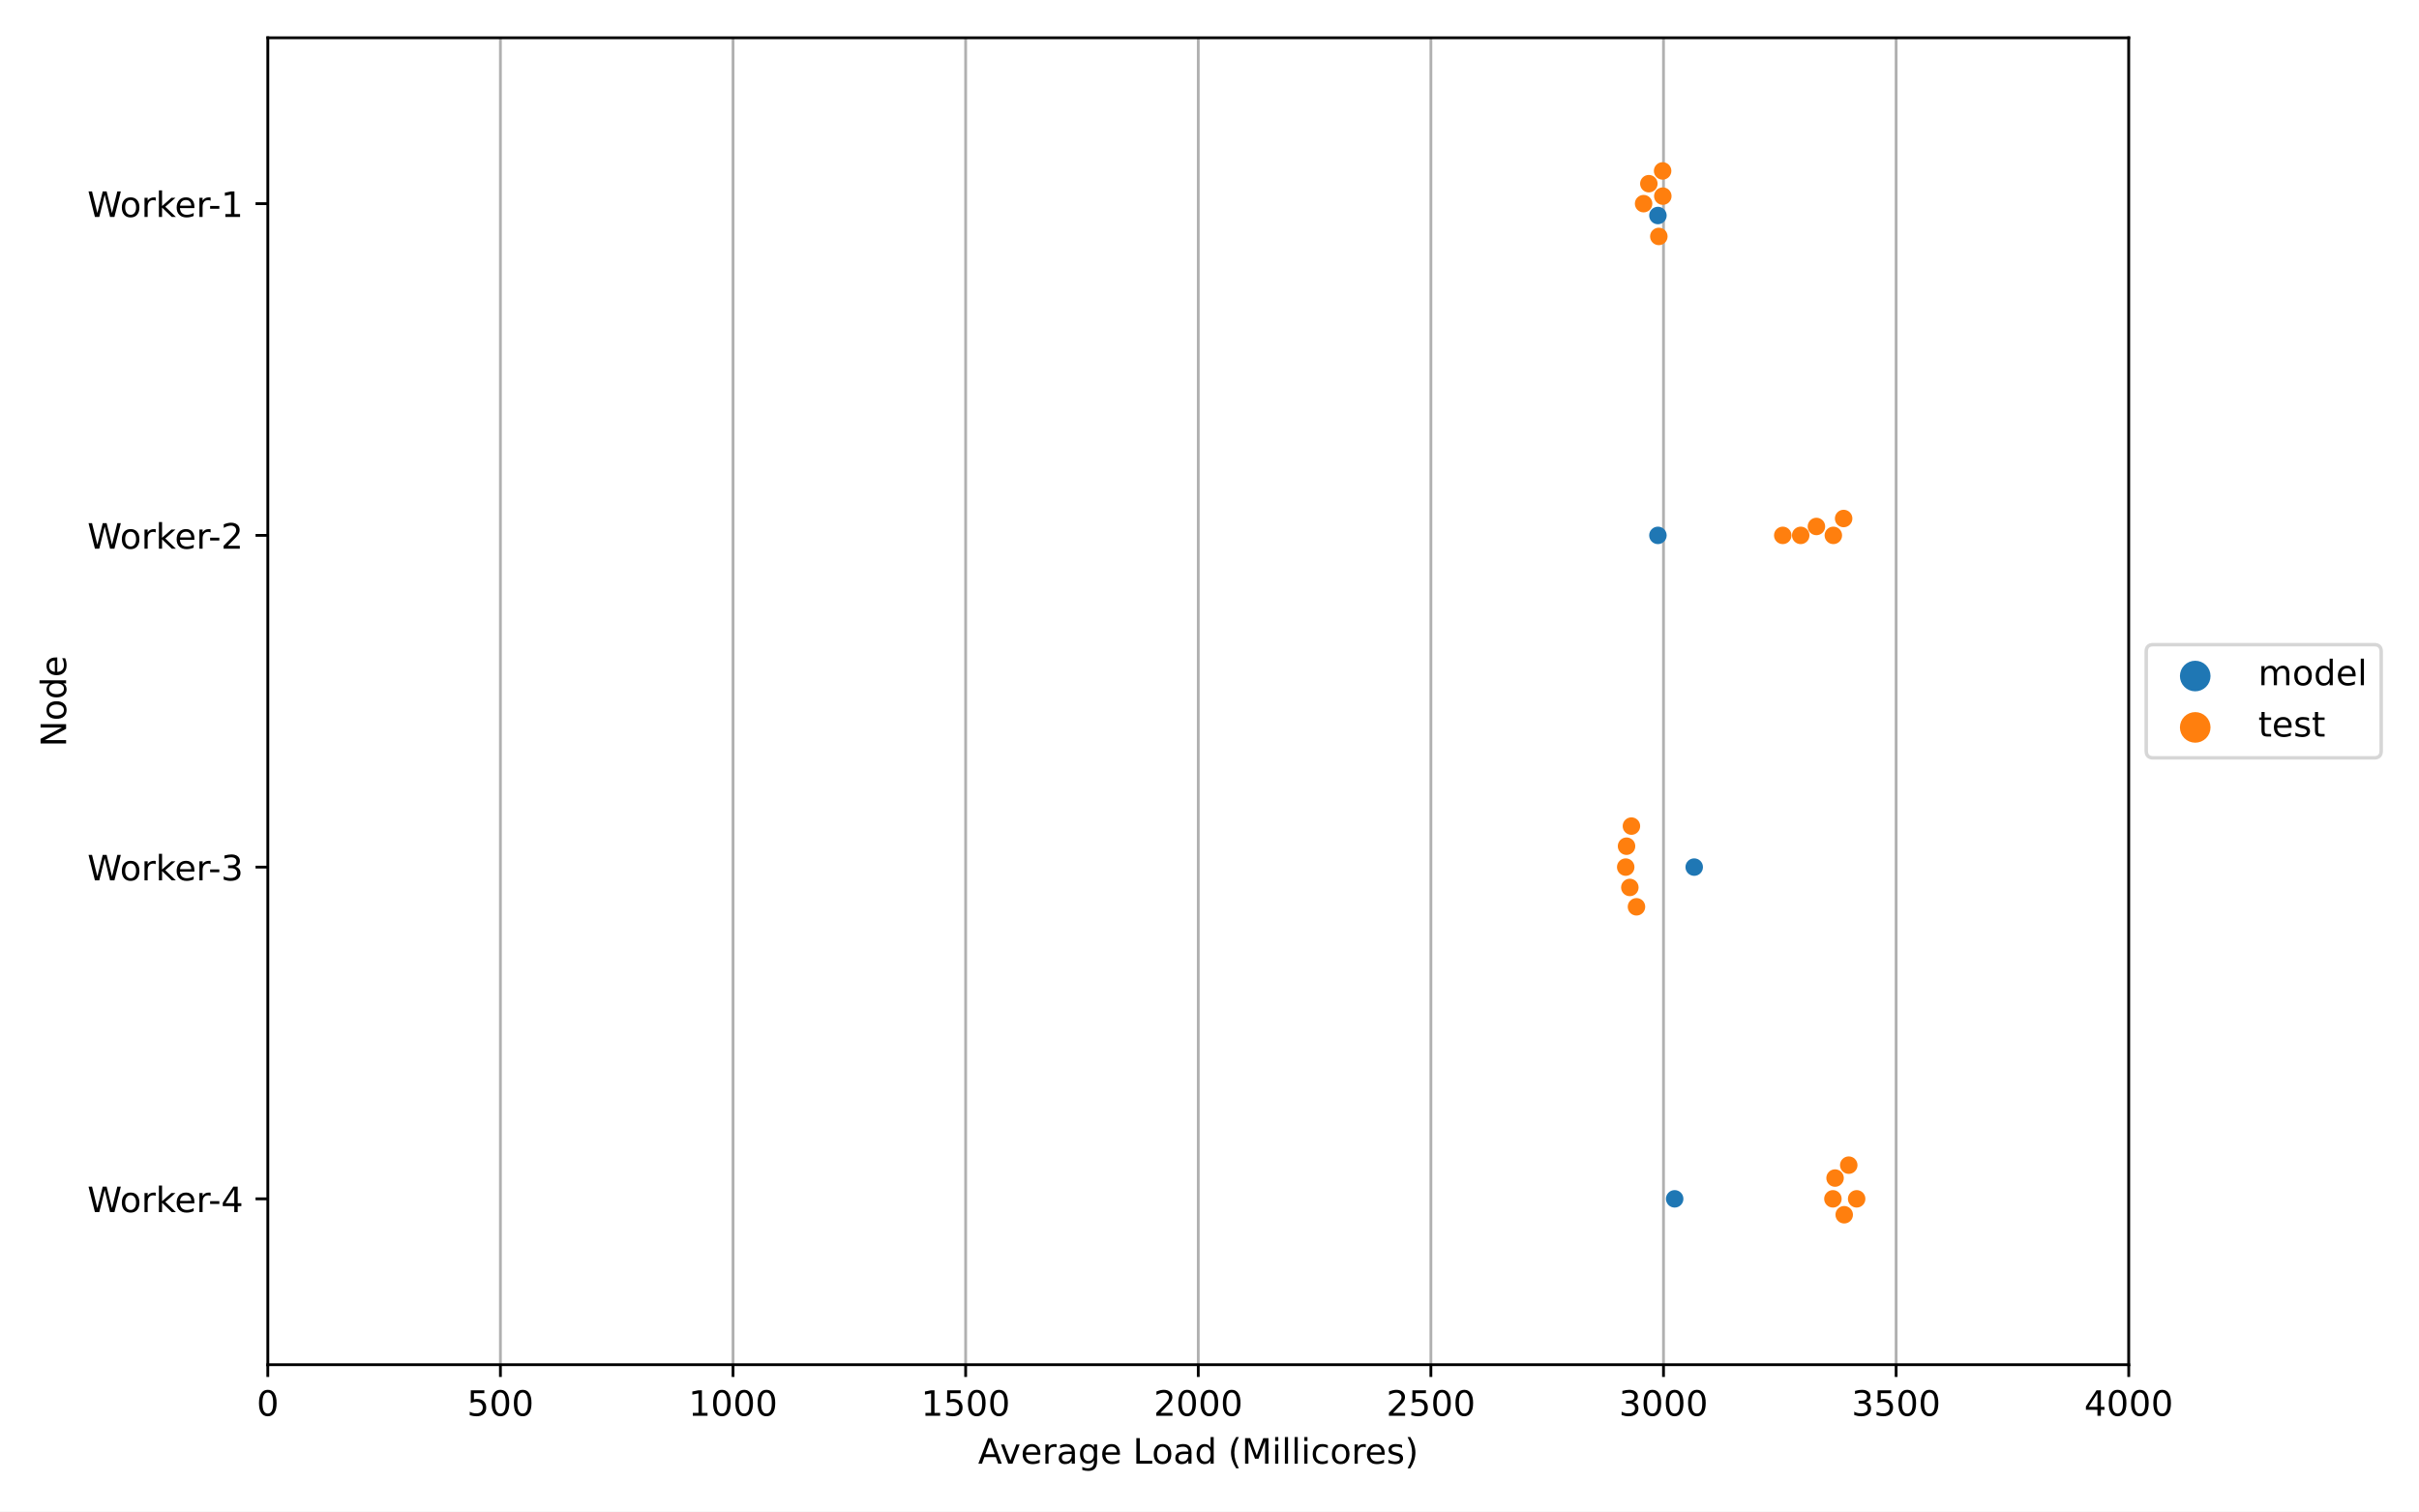
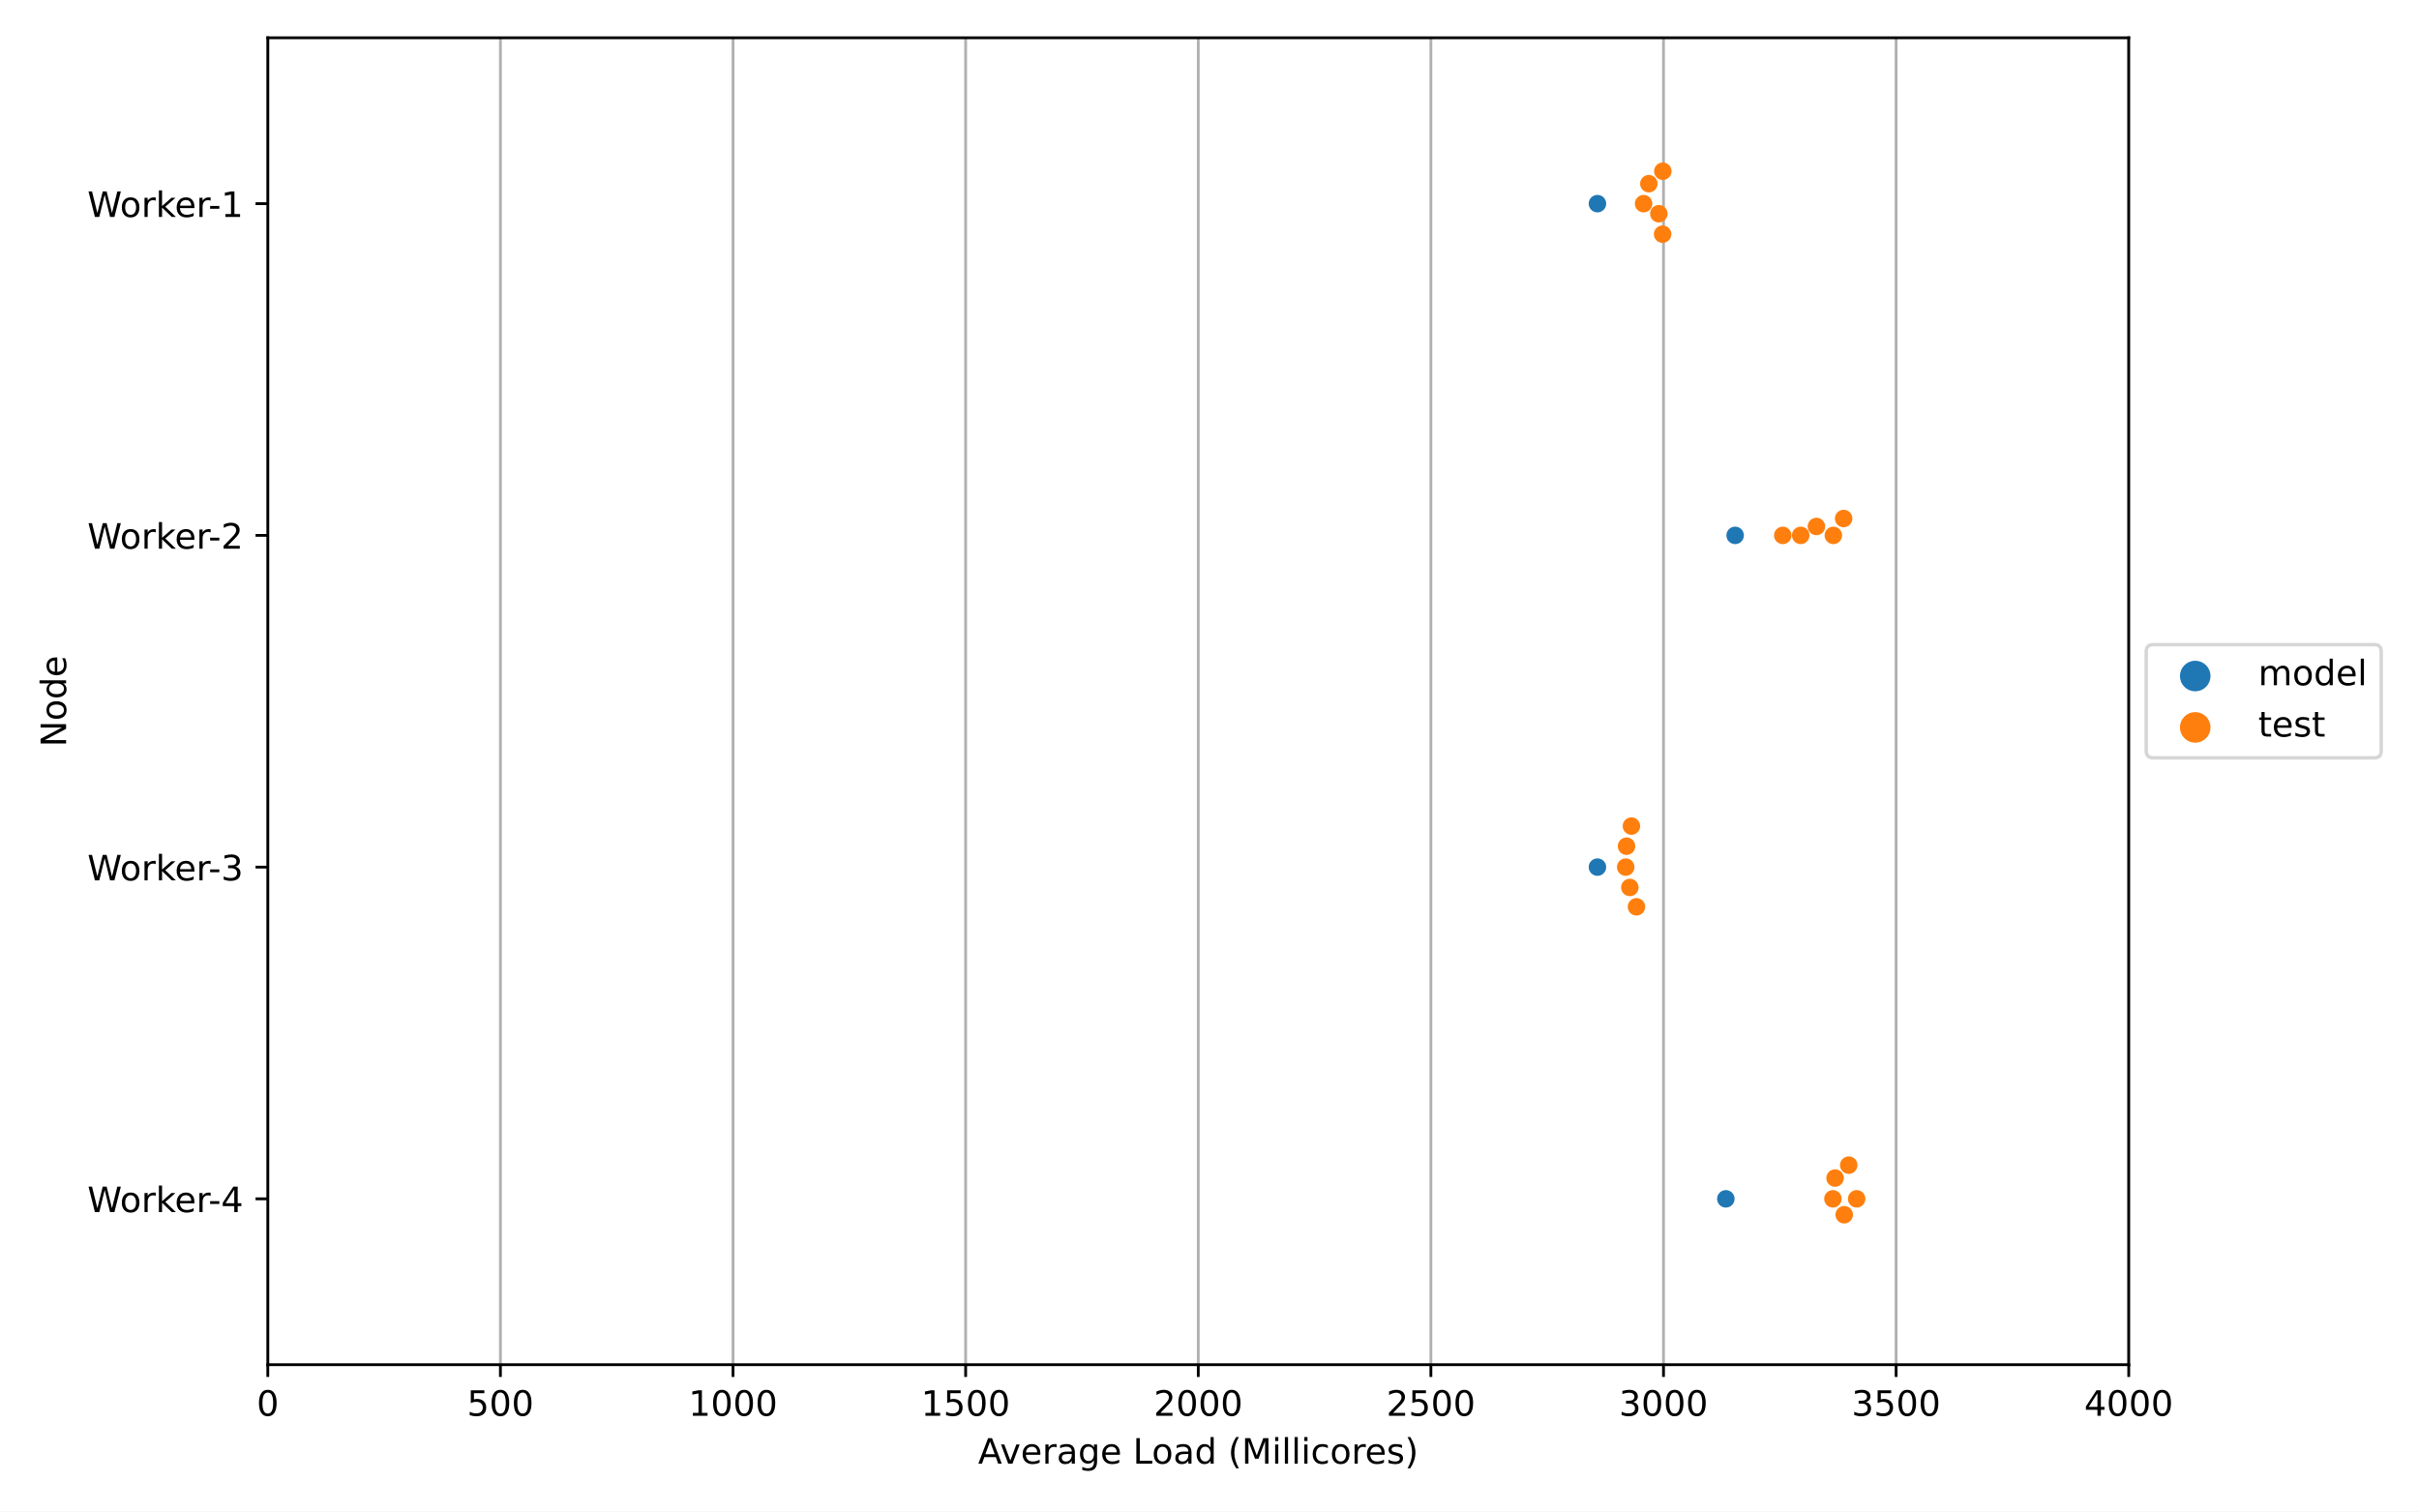
<svg xmlns="http://www.w3.org/2000/svg" xmlns:xlink="http://www.w3.org/1999/xlink" height="432pt" version="1.1" viewBox="0 0 691.2 432" width="691.2pt">
  <defs>
    <style type="text/css">*{stroke-linecap:butt;stroke-linejoin:round;}</style>
  </defs>
  <g id="figure_1">
    <g id="patch_1">
      <path d="M 0 432  L 691.2 432  L 691.2 0  L 0 0  z " style="fill:#ffffff;" />
    </g>
    <g id="axes_1">
      <g id="patch_2">
        <path d="M 76.52 390.04  L 608.26 390.04  L 608.26 10.8  L 76.52 10.8  z " style="fill:#ffffff;" />
      </g>
      <g id="PathCollection_1" />
      <g id="PathCollection_2" />
      <g id="matplotlib.axis_1">
        <g id="xtick_1">
          <g id="line2d_1">
-             <path clip-path="url(#p13f2d765d9)" d="M 76.52 390.04  L 76.52 10.8  " style="fill:none;stroke:#b0b0b0;stroke-linecap:square;stroke-width:0.8;" />
+             <path clip-path="url(#p943df7647d)" d="M 76.52 390.04  L 76.52 10.8  " style="fill:none;stroke:#b0b0b0;stroke-linecap:square;stroke-width:0.8;" />
          </g>
          <g id="line2d_2">
            <defs>
-               <path d="M 0 0  L 0 3.5  " id="m1f731e3341" style="stroke:#000000;stroke-width:0.8;" />
-             </defs>
-             <g>
-               <use style="stroke:#000000;stroke-width:0.8;" x="76.52" xlink:href="#m1f731e3341" y="390.04" />
+               <path d="M 0 0  L 0 3.5  " id="m9c1d49a2aa" style="stroke:#000000;stroke-width:0.8;" />
+             </defs>
+             <g>
+               <use style="stroke:#000000;stroke-width:0.8;" x="76.52" xlink:href="#m9c1d49a2aa" y="390.04" />
            </g>
          </g>
          <g id="text_1">
            <g transform="translate(73.33875 404.6384)scale(0.1 -0.1)">
              <defs>
                <path d="M 2034 4250  Q 1547 4250 1301 3770  Q 1056 3291 1056 2328  Q 1056 1369 1301 889  Q 1547 409 2034 409  Q 2525 409 2770 889  Q 3016 1369 3016 2328  Q 3016 3291 2770 3770  Q 2525 4250 2034 4250  z M 2034 4750  Q 2819 4750 3233 4129  Q 3647 3509 3647 2328  Q 3647 1150 3233 529  Q 2819 -91 2034 -91  Q 1250 -91 836 529  Q 422 1150 422 2328  Q 422 3509 836 4129  Q 1250 4750 2034 4750  z " id="DejaVuSans-30" transform="scale(0.015625)" />
              </defs>
              <use xlink:href="#DejaVuSans-30" />
            </g>
          </g>
        </g>
        <g id="xtick_2">
          <g id="line2d_3">
-             <path clip-path="url(#p13f2d765d9)" d="M 142.988 390.04  L 142.988 10.8  " style="fill:none;stroke:#b0b0b0;stroke-linecap:square;stroke-width:0.8;" />
+             <path clip-path="url(#p943df7647d)" d="M 142.988 390.04  L 142.988 10.8  " style="fill:none;stroke:#b0b0b0;stroke-linecap:square;stroke-width:0.8;" />
          </g>
          <g id="line2d_4">
            <g>
-               <use style="stroke:#000000;stroke-width:0.8;" x="142.988" xlink:href="#m1f731e3341" y="390.04" />
+               <use style="stroke:#000000;stroke-width:0.8;" x="142.988" xlink:href="#m9c1d49a2aa" y="390.04" />
            </g>
          </g>
          <g id="text_2">
            <g transform="translate(133.4437 404.6384)scale(0.1 -0.1)">
              <defs>
                <path d="M 691 4666  L 3169 4666  L 3169 4134  L 1269 4134  L 1269 2991  Q 1406 3038 1543 3061  Q 1681 3084 1819 3084  Q 2600 3084 3056 2656  Q 3513 2228 3513 1497  Q 3513 744 3044 326  Q 2575 -91 1722 -91  Q 1428 -91 1123 -41  Q 819 9 494 109  L 494 744  Q 775 591 1075 516  Q 1375 441 1709 441  Q 2250 441 2565 725  Q 2881 1009 2881 1497  Q 2881 1984 2565 2268  Q 2250 2553 1709 2553  Q 1456 2553 1204 2497  Q 953 2441 691 2322  L 691 4666  z " id="DejaVuSans-35" transform="scale(0.015625)" />
              </defs>
              <use xlink:href="#DejaVuSans-35" />
              <use x="63.623" xlink:href="#DejaVuSans-30" />
              <use x="127.246" xlink:href="#DejaVuSans-30" />
            </g>
          </g>
        </g>
        <g id="xtick_3">
          <g id="line2d_5">
-             <path clip-path="url(#p13f2d765d9)" d="M 209.455 390.04  L 209.455 10.8  " style="fill:none;stroke:#b0b0b0;stroke-linecap:square;stroke-width:0.8;" />
+             <path clip-path="url(#p943df7647d)" d="M 209.455 390.04  L 209.455 10.8  " style="fill:none;stroke:#b0b0b0;stroke-linecap:square;stroke-width:0.8;" />
          </g>
          <g id="line2d_6">
            <g>
-               <use style="stroke:#000000;stroke-width:0.8;" x="209.455" xlink:href="#m1f731e3341" y="390.04" />
+               <use style="stroke:#000000;stroke-width:0.8;" x="209.455" xlink:href="#m9c1d49a2aa" y="390.04" />
            </g>
          </g>
          <g id="text_3">
            <g transform="translate(196.73 404.6384)scale(0.1 -0.1)">
              <defs>
                <path d="M 794 531  L 1825 531  L 1825 4091  L 703 3866  L 703 4441  L 1819 4666  L 2450 4666  L 2450 531  L 3481 531  L 3481 0  L 794 0  L 794 531  z " id="DejaVuSans-31" transform="scale(0.015625)" />
              </defs>
              <use xlink:href="#DejaVuSans-31" />
              <use x="63.623" xlink:href="#DejaVuSans-30" />
              <use x="127.246" xlink:href="#DejaVuSans-30" />
              <use x="190.869" xlink:href="#DejaVuSans-30" />
            </g>
          </g>
        </g>
        <g id="xtick_4">
          <g id="line2d_7">
-             <path clip-path="url(#p13f2d765d9)" d="M 275.923 390.04  L 275.923 10.8  " style="fill:none;stroke:#b0b0b0;stroke-linecap:square;stroke-width:0.8;" />
+             <path clip-path="url(#p943df7647d)" d="M 275.923 390.04  L 275.923 10.8  " style="fill:none;stroke:#b0b0b0;stroke-linecap:square;stroke-width:0.8;" />
          </g>
          <g id="line2d_8">
            <g>
-               <use style="stroke:#000000;stroke-width:0.8;" x="275.923" xlink:href="#m1f731e3341" y="390.04" />
+               <use style="stroke:#000000;stroke-width:0.8;" x="275.923" xlink:href="#m9c1d49a2aa" y="390.04" />
            </g>
          </g>
          <g id="text_4">
            <g transform="translate(263.1975 404.6384)scale(0.1 -0.1)">
              <use xlink:href="#DejaVuSans-31" />
              <use x="63.623" xlink:href="#DejaVuSans-35" />
              <use x="127.246" xlink:href="#DejaVuSans-30" />
              <use x="190.869" xlink:href="#DejaVuSans-30" />
            </g>
          </g>
        </g>
        <g id="xtick_5">
          <g id="line2d_9">
-             <path clip-path="url(#p13f2d765d9)" d="M 342.39 390.04  L 342.39 10.8  " style="fill:none;stroke:#b0b0b0;stroke-linecap:square;stroke-width:0.8;" />
+             <path clip-path="url(#p943df7647d)" d="M 342.39 390.04  L 342.39 10.8  " style="fill:none;stroke:#b0b0b0;stroke-linecap:square;stroke-width:0.8;" />
          </g>
          <g id="line2d_10">
            <g>
-               <use style="stroke:#000000;stroke-width:0.8;" x="342.39" xlink:href="#m1f731e3341" y="390.04" />
+               <use style="stroke:#000000;stroke-width:0.8;" x="342.39" xlink:href="#m9c1d49a2aa" y="390.04" />
            </g>
          </g>
          <g id="text_5">
            <g transform="translate(329.665 404.6384)scale(0.1 -0.1)">
              <defs>
                <path d="M 1228 531  L 3431 531  L 3431 0  L 469 0  L 469 531  Q 828 903 1448 1529  Q 2069 2156 2228 2338  Q 2531 2678 2651 2914  Q 2772 3150 2772 3378  Q 2772 3750 2511 3984  Q 2250 4219 1831 4219  Q 1534 4219 1204 4116  Q 875 4013 500 3803  L 500 4441  Q 881 4594 1212 4672  Q 1544 4750 1819 4750  Q 2544 4750 2975 4387  Q 3406 4025 3406 3419  Q 3406 3131 3298 2873  Q 3191 2616 2906 2266  Q 2828 2175 2409 1742  Q 1991 1309 1228 531  z " id="DejaVuSans-32" transform="scale(0.015625)" />
              </defs>
              <use xlink:href="#DejaVuSans-32" />
              <use x="63.623" xlink:href="#DejaVuSans-30" />
              <use x="127.246" xlink:href="#DejaVuSans-30" />
              <use x="190.869" xlink:href="#DejaVuSans-30" />
            </g>
          </g>
        </g>
        <g id="xtick_6">
          <g id="line2d_11">
-             <path clip-path="url(#p13f2d765d9)" d="M 408.858 390.04  L 408.858 10.8  " style="fill:none;stroke:#b0b0b0;stroke-linecap:square;stroke-width:0.8;" />
+             <path clip-path="url(#p943df7647d)" d="M 408.858 390.04  L 408.858 10.8  " style="fill:none;stroke:#b0b0b0;stroke-linecap:square;stroke-width:0.8;" />
          </g>
          <g id="line2d_12">
            <g>
-               <use style="stroke:#000000;stroke-width:0.8;" x="408.858" xlink:href="#m1f731e3341" y="390.04" />
+               <use style="stroke:#000000;stroke-width:0.8;" x="408.858" xlink:href="#m9c1d49a2aa" y="390.04" />
            </g>
          </g>
          <g id="text_6">
            <g transform="translate(396.1325 404.6384)scale(0.1 -0.1)">
              <use xlink:href="#DejaVuSans-32" />
              <use x="63.623" xlink:href="#DejaVuSans-35" />
              <use x="127.246" xlink:href="#DejaVuSans-30" />
              <use x="190.869" xlink:href="#DejaVuSans-30" />
            </g>
          </g>
        </g>
        <g id="xtick_7">
          <g id="line2d_13">
-             <path clip-path="url(#p13f2d765d9)" d="M 475.325 390.04  L 475.325 10.8  " style="fill:none;stroke:#b0b0b0;stroke-linecap:square;stroke-width:0.8;" />
+             <path clip-path="url(#p943df7647d)" d="M 475.325 390.04  L 475.325 10.8  " style="fill:none;stroke:#b0b0b0;stroke-linecap:square;stroke-width:0.8;" />
          </g>
          <g id="line2d_14">
            <g>
-               <use style="stroke:#000000;stroke-width:0.8;" x="475.325" xlink:href="#m1f731e3341" y="390.04" />
+               <use style="stroke:#000000;stroke-width:0.8;" x="475.325" xlink:href="#m9c1d49a2aa" y="390.04" />
            </g>
          </g>
          <g id="text_7">
            <g transform="translate(462.6 404.6384)scale(0.1 -0.1)">
              <defs>
                <path d="M 2597 2516  Q 3050 2419 3304 2112  Q 3559 1806 3559 1356  Q 3559 666 3084 287  Q 2609 -91 1734 -91  Q 1441 -91 1130 -33  Q 819 25 488 141  L 488 750  Q 750 597 1062 519  Q 1375 441 1716 441  Q 2309 441 2620 675  Q 2931 909 2931 1356  Q 2931 1769 2642 2001  Q 2353 2234 1838 2234  L 1294 2234  L 1294 2753  L 1863 2753  Q 2328 2753 2575 2939  Q 2822 3125 2822 3475  Q 2822 3834 2567 4026  Q 2313 4219 1838 4219  Q 1578 4219 1281 4162  Q 984 4106 628 3988  L 628 4550  Q 988 4650 1302 4700  Q 1616 4750 1894 4750  Q 2613 4750 3031 4423  Q 3450 4097 3450 3541  Q 3450 3153 3228 2886  Q 3006 2619 2597 2516  z " id="DejaVuSans-33" transform="scale(0.015625)" />
              </defs>
              <use xlink:href="#DejaVuSans-33" />
              <use x="63.623" xlink:href="#DejaVuSans-30" />
              <use x="127.246" xlink:href="#DejaVuSans-30" />
              <use x="190.869" xlink:href="#DejaVuSans-30" />
            </g>
          </g>
        </g>
        <g id="xtick_8">
          <g id="line2d_15">
-             <path clip-path="url(#p13f2d765d9)" d="M 541.793 390.04  L 541.793 10.8  " style="fill:none;stroke:#b0b0b0;stroke-linecap:square;stroke-width:0.8;" />
+             <path clip-path="url(#p943df7647d)" d="M 541.793 390.04  L 541.793 10.8  " style="fill:none;stroke:#b0b0b0;stroke-linecap:square;stroke-width:0.8;" />
          </g>
          <g id="line2d_16">
            <g>
-               <use style="stroke:#000000;stroke-width:0.8;" x="541.793" xlink:href="#m1f731e3341" y="390.04" />
+               <use style="stroke:#000000;stroke-width:0.8;" x="541.793" xlink:href="#m9c1d49a2aa" y="390.04" />
            </g>
          </g>
          <g id="text_8">
            <g transform="translate(529.0675 404.6384)scale(0.1 -0.1)">
              <use xlink:href="#DejaVuSans-33" />
              <use x="63.623" xlink:href="#DejaVuSans-35" />
              <use x="127.246" xlink:href="#DejaVuSans-30" />
              <use x="190.869" xlink:href="#DejaVuSans-30" />
            </g>
          </g>
        </g>
        <g id="xtick_9">
          <g id="line2d_17">
-             <path clip-path="url(#p13f2d765d9)" d="M 608.26 390.04  L 608.26 10.8  " style="fill:none;stroke:#b0b0b0;stroke-linecap:square;stroke-width:0.8;" />
+             <path clip-path="url(#p943df7647d)" d="M 608.26 390.04  L 608.26 10.8  " style="fill:none;stroke:#b0b0b0;stroke-linecap:square;stroke-width:0.8;" />
          </g>
          <g id="line2d_18">
            <g>
-               <use style="stroke:#000000;stroke-width:0.8;" x="608.26" xlink:href="#m1f731e3341" y="390.04" />
+               <use style="stroke:#000000;stroke-width:0.8;" x="608.26" xlink:href="#m9c1d49a2aa" y="390.04" />
            </g>
          </g>
          <g id="text_9">
            <g transform="translate(595.535 404.6384)scale(0.1 -0.1)">
              <defs>
                <path d="M 2419 4116  L 825 1625  L 2419 1625  L 2419 4116  z M 2253 4666  L 3047 4666  L 3047 1625  L 3713 1625  L 3713 1100  L 3047 1100  L 3047 0  L 2419 0  L 2419 1100  L 313 1100  L 313 1709  L 2253 4666  z " id="DejaVuSans-34" transform="scale(0.015625)" />
              </defs>
              <use xlink:href="#DejaVuSans-34" />
              <use x="63.623" xlink:href="#DejaVuSans-30" />
              <use x="127.246" xlink:href="#DejaVuSans-30" />
              <use x="190.869" xlink:href="#DejaVuSans-30" />
            </g>
          </g>
        </g>
        <g id="text_10">
          <g transform="translate(279.4783 418.3166)scale(0.1 -0.1)">
            <defs>
              <path d="M 2188 4044  L 1331 1722  L 3047 1722  L 2188 4044  z M 1831 4666  L 2547 4666  L 4325 0  L 3669 0  L 3244 1197  L 1141 1197  L 716 0  L 50 0  L 1831 4666  z " id="DejaVuSans-41" transform="scale(0.015625)" />
              <path d="M 191 3500  L 800 3500  L 1894 563  L 2988 3500  L 3597 3500  L 2284 0  L 1503 0  L 191 3500  z " id="DejaVuSans-76" transform="scale(0.015625)" />
              <path d="M 3597 1894  L 3597 1613  L 953 1613  Q 991 1019 1311 708  Q 1631 397 2203 397  Q 2534 397 2845 478  Q 3156 559 3463 722  L 3463 178  Q 3153 47 2828 -22  Q 2503 -91 2169 -91  Q 1331 -91 842 396  Q 353 884 353 1716  Q 353 2575 817 3079  Q 1281 3584 2069 3584  Q 2775 3584 3186 3129  Q 3597 2675 3597 1894  z M 3022 2063  Q 3016 2534 2758 2815  Q 2500 3097 2075 3097  Q 1594 3097 1305 2825  Q 1016 2553 972 2059  L 3022 2063  z " id="DejaVuSans-65" transform="scale(0.015625)" />
              <path d="M 2631 2963  Q 2534 3019 2420 3045  Q 2306 3072 2169 3072  Q 1681 3072 1420 2755  Q 1159 2438 1159 1844  L 1159 0  L 581 0  L 581 3500  L 1159 3500  L 1159 2956  Q 1341 3275 1631 3429  Q 1922 3584 2338 3584  Q 2397 3584 2469 3576  Q 2541 3569 2628 3553  L 2631 2963  z " id="DejaVuSans-72" transform="scale(0.015625)" />
              <path d="M 2194 1759  Q 1497 1759 1228 1600  Q 959 1441 959 1056  Q 959 750 1161 570  Q 1363 391 1709 391  Q 2188 391 2477 730  Q 2766 1069 2766 1631  L 2766 1759  L 2194 1759  z M 3341 1997  L 3341 0  L 2766 0  L 2766 531  Q 2569 213 2275 61  Q 1981 -91 1556 -91  Q 1019 -91 701 211  Q 384 513 384 1019  Q 384 1609 779 1909  Q 1175 2209 1959 2209  L 2766 2209  L 2766 2266  Q 2766 2663 2505 2880  Q 2244 3097 1772 3097  Q 1472 3097 1187 3025  Q 903 2953 641 2809  L 641 3341  Q 956 3463 1253 3523  Q 1550 3584 1831 3584  Q 2591 3584 2966 3190  Q 3341 2797 3341 1997  z " id="DejaVuSans-61" transform="scale(0.015625)" />
              <path d="M 2906 1791  Q 2906 2416 2648 2759  Q 2391 3103 1925 3103  Q 1463 3103 1205 2759  Q 947 2416 947 1791  Q 947 1169 1205 825  Q 1463 481 1925 481  Q 2391 481 2648 825  Q 2906 1169 2906 1791  z M 3481 434  Q 3481 -459 3084 -895  Q 2688 -1331 1869 -1331  Q 1566 -1331 1297 -1286  Q 1028 -1241 775 -1147  L 775 -588  Q 1028 -725 1275 -790  Q 1522 -856 1778 -856  Q 2344 -856 2625 -561  Q 2906 -266 2906 331  L 2906 616  Q 2728 306 2450 153  Q 2172 0 1784 0  Q 1141 0 747 490  Q 353 981 353 1791  Q 353 2603 747 3093  Q 1141 3584 1784 3584  Q 2172 3584 2450 3431  Q 2728 3278 2906 2969  L 2906 3500  L 3481 3500  L 3481 434  z " id="DejaVuSans-67" transform="scale(0.015625)" />
              <path id="DejaVuSans-20" transform="scale(0.015625)" />
              <path d="M 628 4666  L 1259 4666  L 1259 531  L 3531 531  L 3531 0  L 628 0  L 628 4666  z " id="DejaVuSans-4c" transform="scale(0.015625)" />
              <path d="M 1959 3097  Q 1497 3097 1228 2736  Q 959 2375 959 1747  Q 959 1119 1226 758  Q 1494 397 1959 397  Q 2419 397 2687 759  Q 2956 1122 2956 1747  Q 2956 2369 2687 2733  Q 2419 3097 1959 3097  z M 1959 3584  Q 2709 3584 3137 3096  Q 3566 2609 3566 1747  Q 3566 888 3137 398  Q 2709 -91 1959 -91  Q 1206 -91 779 398  Q 353 888 353 1747  Q 353 2609 779 3096  Q 1206 3584 1959 3584  z " id="DejaVuSans-6f" transform="scale(0.015625)" />
              <path d="M 2906 2969  L 2906 4863  L 3481 4863  L 3481 0  L 2906 0  L 2906 525  Q 2725 213 2448 61  Q 2172 -91 1784 -91  Q 1150 -91 751 415  Q 353 922 353 1747  Q 353 2572 751 3078  Q 1150 3584 1784 3584  Q 2172 3584 2448 3432  Q 2725 3281 2906 2969  z M 947 1747  Q 947 1113 1208 752  Q 1469 391 1925 391  Q 2381 391 2643 752  Q 2906 1113 2906 1747  Q 2906 2381 2643 2742  Q 2381 3103 1925 3103  Q 1469 3103 1208 2742  Q 947 2381 947 1747  z " id="DejaVuSans-64" transform="scale(0.015625)" />
              <path d="M 1984 4856  Q 1566 4138 1362 3434  Q 1159 2731 1159 2009  Q 1159 1288 1364 580  Q 1569 -128 1984 -844  L 1484 -844  Q 1016 -109 783 600  Q 550 1309 550 2009  Q 550 2706 781 3412  Q 1013 4119 1484 4856  L 1984 4856  z " id="DejaVuSans-28" transform="scale(0.015625)" />
              <path d="M 628 4666  L 1569 4666  L 2759 1491  L 3956 4666  L 4897 4666  L 4897 0  L 4281 0  L 4281 4097  L 3078 897  L 2444 897  L 1241 4097  L 1241 0  L 628 0  L 628 4666  z " id="DejaVuSans-4d" transform="scale(0.015625)" />
              <path d="M 603 3500  L 1178 3500  L 1178 0  L 603 0  L 603 3500  z M 603 4863  L 1178 4863  L 1178 4134  L 603 4134  L 603 4863  z " id="DejaVuSans-69" transform="scale(0.015625)" />
              <path d="M 603 4863  L 1178 4863  L 1178 0  L 603 0  L 603 4863  z " id="DejaVuSans-6c" transform="scale(0.015625)" />
              <path d="M 3122 3366  L 3122 2828  Q 2878 2963 2633 3030  Q 2388 3097 2138 3097  Q 1578 3097 1268 2742  Q 959 2388 959 1747  Q 959 1106 1268 751  Q 1578 397 2138 397  Q 2388 397 2633 464  Q 2878 531 3122 666  L 3122 134  Q 2881 22 2623 -34  Q 2366 -91 2075 -91  Q 1284 -91 818 406  Q 353 903 353 1747  Q 353 2603 823 3093  Q 1294 3584 2113 3584  Q 2378 3584 2631 3529  Q 2884 3475 3122 3366  z " id="DejaVuSans-63" transform="scale(0.015625)" />
              <path d="M 2834 3397  L 2834 2853  Q 2591 2978 2328 3040  Q 2066 3103 1784 3103  Q 1356 3103 1142 2972  Q 928 2841 928 2578  Q 928 2378 1081 2264  Q 1234 2150 1697 2047  L 1894 2003  Q 2506 1872 2764 1633  Q 3022 1394 3022 966  Q 3022 478 2636 193  Q 2250 -91 1575 -91  Q 1294 -91 989 -36  Q 684 19 347 128  L 347 722  Q 666 556 975 473  Q 1284 391 1588 391  Q 1994 391 2212 530  Q 2431 669 2431 922  Q 2431 1156 2273 1281  Q 2116 1406 1581 1522  L 1381 1569  Q 847 1681 609 1914  Q 372 2147 372 2553  Q 372 3047 722 3315  Q 1072 3584 1716 3584  Q 2034 3584 2315 3537  Q 2597 3491 2834 3397  z " id="DejaVuSans-73" transform="scale(0.015625)" />
              <path d="M 513 4856  L 1013 4856  Q 1481 4119 1714 3412  Q 1947 2706 1947 2009  Q 1947 1309 1714 600  Q 1481 -109 1013 -844  L 513 -844  Q 928 -128 1133 580  Q 1338 1288 1338 2009  Q 1338 2731 1133 3434  Q 928 4138 513 4856  z " id="DejaVuSans-29" transform="scale(0.015625)" />
            </defs>
            <use xlink:href="#DejaVuSans-41" />
            <use x="62.533" xlink:href="#DejaVuSans-76" />
            <use x="121.713" xlink:href="#DejaVuSans-65" />
            <use x="183.236" xlink:href="#DejaVuSans-72" />
            <use x="224.35" xlink:href="#DejaVuSans-61" />
            <use x="285.629" xlink:href="#DejaVuSans-67" />
            <use x="349.105" xlink:href="#DejaVuSans-65" />
            <use x="410.629" xlink:href="#DejaVuSans-20" />
            <use x="442.416" xlink:href="#DejaVuSans-4c" />
            <use x="496.379" xlink:href="#DejaVuSans-6f" />
            <use x="557.561" xlink:href="#DejaVuSans-61" />
            <use x="618.84" xlink:href="#DejaVuSans-64" />
            <use x="682.316" xlink:href="#DejaVuSans-20" />
            <use x="714.104" xlink:href="#DejaVuSans-28" />
            <use x="753.117" xlink:href="#DejaVuSans-4d" />
            <use x="839.396" xlink:href="#DejaVuSans-69" />
            <use x="867.18" xlink:href="#DejaVuSans-6c" />
            <use x="894.963" xlink:href="#DejaVuSans-6c" />
            <use x="922.746" xlink:href="#DejaVuSans-69" />
            <use x="950.529" xlink:href="#DejaVuSans-63" />
            <use x="1005.51" xlink:href="#DejaVuSans-6f" />
            <use x="1066.691" xlink:href="#DejaVuSans-72" />
            <use x="1105.555" xlink:href="#DejaVuSans-65" />
            <use x="1167.078" xlink:href="#DejaVuSans-73" />
            <use x="1219.178" xlink:href="#DejaVuSans-29" />
          </g>
        </g>
      </g>
      <g id="matplotlib.axis_2">
        <g id="ytick_1">
          <g id="line2d_19">
            <defs>
-               <path d="M 0 0  L -3.5 0  " id="m0b991e4e06" style="stroke:#000000;stroke-width:0.8;" />
-             </defs>
-             <g>
-               <use style="stroke:#000000;stroke-width:0.8;" x="76.52" xlink:href="#m0b991e4e06" y="58.205" />
+               <path d="M 0 0  L -3.5 0  " id="m25a009a4d4" style="stroke:#000000;stroke-width:0.8;" />
+             </defs>
+             <g>
+               <use style="stroke:#000000;stroke-width:0.8;" x="76.52" xlink:href="#m25a009a4d4" y="58.205" />
            </g>
          </g>
          <g id="text_11">
            <g transform="translate(24.96531 62.00422)scale(0.1 -0.1)">
              <defs>
                <path d="M 213 4666  L 850 4666  L 1831 722  L 2809 4666  L 3519 4666  L 4500 722  L 5478 4666  L 6119 4666  L 4947 0  L 4153 0  L 3169 4050  L 2175 0  L 1381 0  L 213 4666  z " id="DejaVuSans-57" transform="scale(0.015625)" />
                <path d="M 581 4863  L 1159 4863  L 1159 1991  L 2875 3500  L 3609 3500  L 1753 1863  L 3688 0  L 2938 0  L 1159 1709  L 1159 0  L 581 0  L 581 4863  z " id="DejaVuSans-6b" transform="scale(0.015625)" />
                <path d="M 313 2009  L 1997 2009  L 1997 1497  L 313 1497  L 313 2009  z " id="DejaVuSans-2d" transform="scale(0.015625)" />
              </defs>
              <use xlink:href="#DejaVuSans-57" />
              <use x="93.002" xlink:href="#DejaVuSans-6f" />
              <use x="154.184" xlink:href="#DejaVuSans-72" />
              <use x="195.297" xlink:href="#DejaVuSans-6b" />
              <use x="249.582" xlink:href="#DejaVuSans-65" />
              <use x="311.105" xlink:href="#DejaVuSans-72" />
              <use x="345.844" xlink:href="#DejaVuSans-2d" />
              <use x="381.928" xlink:href="#DejaVuSans-31" />
            </g>
          </g>
        </g>
        <g id="ytick_2">
          <g id="line2d_20">
            <g>
-               <use style="stroke:#000000;stroke-width:0.8;" x="76.52" xlink:href="#m0b991e4e06" y="153.015" />
+               <use style="stroke:#000000;stroke-width:0.8;" x="76.52" xlink:href="#m25a009a4d4" y="153.015" />
            </g>
          </g>
          <g id="text_12">
            <g transform="translate(24.96531 156.8142)scale(0.1 -0.1)">
              <use xlink:href="#DejaVuSans-57" />
              <use x="93.002" xlink:href="#DejaVuSans-6f" />
              <use x="154.184" xlink:href="#DejaVuSans-72" />
              <use x="195.297" xlink:href="#DejaVuSans-6b" />
              <use x="249.582" xlink:href="#DejaVuSans-65" />
              <use x="311.105" xlink:href="#DejaVuSans-72" />
              <use x="345.844" xlink:href="#DejaVuSans-2d" />
              <use x="381.928" xlink:href="#DejaVuSans-32" />
            </g>
          </g>
        </g>
        <g id="ytick_3">
          <g id="line2d_21">
            <g>
-               <use style="stroke:#000000;stroke-width:0.8;" x="76.52" xlink:href="#m0b991e4e06" y="247.825" />
+               <use style="stroke:#000000;stroke-width:0.8;" x="76.52" xlink:href="#m25a009a4d4" y="247.825" />
            </g>
          </g>
          <g id="text_13">
            <g transform="translate(24.96531 251.6242)scale(0.1 -0.1)">
              <use xlink:href="#DejaVuSans-57" />
              <use x="93.002" xlink:href="#DejaVuSans-6f" />
              <use x="154.184" xlink:href="#DejaVuSans-72" />
              <use x="195.297" xlink:href="#DejaVuSans-6b" />
              <use x="249.582" xlink:href="#DejaVuSans-65" />
              <use x="311.105" xlink:href="#DejaVuSans-72" />
              <use x="345.844" xlink:href="#DejaVuSans-2d" />
              <use x="381.928" xlink:href="#DejaVuSans-33" />
            </g>
          </g>
        </g>
        <g id="ytick_4">
          <g id="line2d_22">
            <g>
-               <use style="stroke:#000000;stroke-width:0.8;" x="76.52" xlink:href="#m0b991e4e06" y="342.635" />
+               <use style="stroke:#000000;stroke-width:0.8;" x="76.52" xlink:href="#m25a009a4d4" y="342.635" />
            </g>
          </g>
          <g id="text_14">
            <g transform="translate(24.96531 346.4342)scale(0.1 -0.1)">
              <use xlink:href="#DejaVuSans-57" />
              <use x="93.002" xlink:href="#DejaVuSans-6f" />
              <use x="154.184" xlink:href="#DejaVuSans-72" />
              <use x="195.297" xlink:href="#DejaVuSans-6b" />
              <use x="249.582" xlink:href="#DejaVuSans-65" />
              <use x="311.105" xlink:href="#DejaVuSans-72" />
              <use x="345.844" xlink:href="#DejaVuSans-2d" />
              <use x="381.928" xlink:href="#DejaVuSans-34" />
            </g>
          </g>
        </g>
        <g id="text_15">
          <g transform="translate(18.88563 213.4708)rotate(-90)scale(0.1 -0.1)">
            <defs>
              <path d="M 628 4666  L 1478 4666  L 3547 763  L 3547 4666  L 4159 4666  L 4159 0  L 3309 0  L 1241 3903  L 1241 0  L 628 0  L 628 4666  z " id="DejaVuSans-4e" transform="scale(0.015625)" />
            </defs>
            <use xlink:href="#DejaVuSans-4e" />
            <use x="74.805" xlink:href="#DejaVuSans-6f" />
            <use x="135.986" xlink:href="#DejaVuSans-64" />
            <use x="199.463" xlink:href="#DejaVuSans-65" />
          </g>
        </g>
      </g>
      <g id="patch_3">
        <path d="M 76.52 390.04  L 76.52 10.8  " style="fill:none;stroke:#000000;stroke-linecap:square;stroke-linejoin:miter;stroke-width:0.8;" />
      </g>
      <g id="patch_4">
        <path d="M 608.26 390.04  L 608.26 10.8  " style="fill:none;stroke:#000000;stroke-linecap:square;stroke-linejoin:miter;stroke-width:0.8;" />
      </g>
      <g id="patch_5">
        <path d="M 76.52 390.04  L 608.26 390.04  " style="fill:none;stroke:#000000;stroke-linecap:square;stroke-linejoin:miter;stroke-width:0.8;" />
      </g>
      <g id="patch_6">
        <path d="M 76.52 10.8  L 608.26 10.8  " style="fill:none;stroke:#000000;stroke-linecap:square;stroke-linejoin:miter;stroke-width:0.8;" />
      </g>
      <g id="PathCollection_3">
        <defs>
-           <path d="M 0 2.5  C 0.663 2.5 1.299 2.237 1.768 1.768  C 2.237 1.299 2.5 0.663 2.5 -0  C 2.5 -0.663 2.237 -1.299 1.768 -1.768  C 1.299 -2.237 0.663 -2.5 0 -2.5  C -0.663 -2.5 -1.299 -2.237 -1.768 -1.768  C -2.237 -1.299 -2.5 -0.663 -2.5 0  C -2.5 0.663 -2.237 1.299 -1.768 1.768  C -1.299 2.237 -0.663 2.5 0 2.5  z " id="C0_0_fc13669783" />
+           <path d="M 0 2.5  C 0.663 2.5 1.299 2.237 1.768 1.768  C 2.237 1.299 2.5 0.663 2.5 -0  C 2.5 -0.663 2.237 -1.299 1.768 -1.768  C 1.299 -2.237 0.663 -2.5 0 -2.5  C -0.663 -2.5 -1.299 -2.237 -1.768 -1.768  C -2.237 -1.299 -2.5 -0.663 -2.5 0  C -2.5 0.663 -2.237 1.299 -1.768 1.768  C -1.299 2.237 -0.663 2.5 0 2.5  z " id="C0_0_bbf75e1952" />
        </defs>
-         <g clip-path="url(#p13f2d765d9)">
-           <use style="fill:#ff7f0e;" x="469.64" xlink:href="#C0_0_fc13669783" y="58.205" />
-         </g>
-         <g clip-path="url(#p13f2d765d9)">
-           <use style="fill:#ff7f0e;" x="471.137" xlink:href="#C0_0_fc13669783" y="52.498" />
-         </g>
-         <g clip-path="url(#p13f2d765d9)">
-           <use style="fill:#1f77b4;" x="473.73" xlink:href="#C0_0_fc13669783" y="61.596" />
-         </g>
-         <g clip-path="url(#p13f2d765d9)">
-           <use style="fill:#ff7f0e;" x="473.991" xlink:href="#C0_0_fc13669783" y="67.574" />
-         </g>
-         <g clip-path="url(#p13f2d765d9)">
-           <use style="fill:#ff7f0e;" x="475.072" xlink:href="#C0_0_fc13669783" y="48.851" />
-         </g>
-         <g clip-path="url(#p13f2d765d9)">
-           <use style="fill:#ff7f0e;" x="475.129" xlink:href="#C0_0_fc13669783" y="56.055" />
+         <g clip-path="url(#p943df7647d)">
+           <use style="fill:#1f77b4;" x="456.448" xlink:href="#C0_0_bbf75e1952" y="58.205" />
+         </g>
+         <g clip-path="url(#p943df7647d)">
+           <use style="fill:#ff7f0e;" x="469.64" xlink:href="#C0_0_bbf75e1952" y="58.205" />
+         </g>
+         <g clip-path="url(#p943df7647d)">
+           <use style="fill:#ff7f0e;" x="471.137" xlink:href="#C0_0_bbf75e1952" y="52.498" />
+         </g>
+         <g clip-path="url(#p943df7647d)">
+           <use style="fill:#ff7f0e;" x="473.991" xlink:href="#C0_0_bbf75e1952" y="61.085" />
+         </g>
+         <g clip-path="url(#p943df7647d)">
+           <use style="fill:#ff7f0e;" x="475.072" xlink:href="#C0_0_bbf75e1952" y="66.927" />
+         </g>
+         <g clip-path="url(#p943df7647d)">
+           <use style="fill:#ff7f0e;" x="475.129" xlink:href="#C0_0_bbf75e1952" y="48.942" />
        </g>
      </g>
      <g id="PathCollection_4">
        <defs>
-           <path d="M 0 2.5  C 0.663 2.5 1.299 2.237 1.768 1.768  C 2.237 1.299 2.5 0.663 2.5 -0  C 2.5 -0.663 2.237 -1.299 1.768 -1.768  C 1.299 -2.237 0.663 -2.5 0 -2.5  C -0.663 -2.5 -1.299 -2.237 -1.768 -1.768  C -2.237 -1.299 -2.5 -0.663 -2.5 0  C -2.5 0.663 -2.237 1.299 -1.768 1.768  C -1.299 2.237 -0.663 2.5 0 2.5  z " id="C1_0_ae9f605599" />
+           <path d="M 0 2.5  C 0.663 2.5 1.299 2.237 1.768 1.768  C 2.237 1.299 2.5 0.663 2.5 -0  C 2.5 -0.663 2.237 -1.299 1.768 -1.768  C 1.299 -2.237 0.663 -2.5 0 -2.5  C -0.663 -2.5 -1.299 -2.237 -1.768 -1.768  C -2.237 -1.299 -2.5 -0.663 -2.5 0  C -2.5 0.663 -2.237 1.299 -1.768 1.768  C -1.299 2.237 -0.663 2.5 0 2.5  z " id="C1_0_402daed57f" />
        </defs>
-         <g clip-path="url(#p13f2d765d9)">
-           <use style="fill:#1f77b4;" x="473.73" xlink:href="#C1_0_ae9f605599" y="153.015" />
-         </g>
-         <g clip-path="url(#p13f2d765d9)">
-           <use style="fill:#ff7f0e;" x="509.401" xlink:href="#C1_0_ae9f605599" y="153.015" />
-         </g>
-         <g clip-path="url(#p13f2d765d9)">
-           <use style="fill:#ff7f0e;" x="514.529" xlink:href="#C1_0_ae9f605599" y="153.015" />
-         </g>
-         <g clip-path="url(#p13f2d765d9)">
-           <use style="fill:#ff7f0e;" x="519.021" xlink:href="#C1_0_ae9f605599" y="150.469" />
-         </g>
-         <g clip-path="url(#p13f2d765d9)">
-           <use style="fill:#ff7f0e;" x="523.857" xlink:href="#C1_0_ae9f605599" y="153.015" />
-         </g>
-         <g clip-path="url(#p13f2d765d9)">
-           <use style="fill:#ff7f0e;" x="526.797" xlink:href="#C1_0_ae9f605599" y="148.193" />
+         <g clip-path="url(#p943df7647d)">
+           <use style="fill:#1f77b4;" x="495.797" xlink:href="#C1_0_402daed57f" y="153.015" />
+         </g>
+         <g clip-path="url(#p943df7647d)">
+           <use style="fill:#ff7f0e;" x="509.401" xlink:href="#C1_0_402daed57f" y="153.015" />
+         </g>
+         <g clip-path="url(#p943df7647d)">
+           <use style="fill:#ff7f0e;" x="514.529" xlink:href="#C1_0_402daed57f" y="153.015" />
+         </g>
+         <g clip-path="url(#p943df7647d)">
+           <use style="fill:#ff7f0e;" x="519.021" xlink:href="#C1_0_402daed57f" y="150.469" />
+         </g>
+         <g clip-path="url(#p943df7647d)">
+           <use style="fill:#ff7f0e;" x="523.857" xlink:href="#C1_0_402daed57f" y="153.015" />
+         </g>
+         <g clip-path="url(#p943df7647d)">
+           <use style="fill:#ff7f0e;" x="526.797" xlink:href="#C1_0_402daed57f" y="148.193" />
        </g>
      </g>
      <g id="PathCollection_5">
        <defs>
-           <path d="M 0 2.5  C 0.663 2.5 1.299 2.237 1.768 1.768  C 2.237 1.299 2.5 0.663 2.5 -0  C 2.5 -0.663 2.237 -1.299 1.768 -1.768  C 1.299 -2.237 0.663 -2.5 0 -2.5  C -0.663 -2.5 -1.299 -2.237 -1.768 -1.768  C -2.237 -1.299 -2.5 -0.663 -2.5 0  C -2.5 0.663 -2.237 1.299 -1.768 1.768  C -1.299 2.237 -0.663 2.5 0 2.5  z " id="C2_0_a3e8f279a2" />
+           <path d="M 0 2.5  C 0.663 2.5 1.299 2.237 1.768 1.768  C 2.237 1.299 2.5 0.663 2.5 -0  C 2.5 -0.663 2.237 -1.299 1.768 -1.768  C 1.299 -2.237 0.663 -2.5 0 -2.5  C -0.663 -2.5 -1.299 -2.237 -1.768 -1.768  C -2.237 -1.299 -2.5 -0.663 -2.5 0  C -2.5 0.663 -2.237 1.299 -1.768 1.768  C -1.299 2.237 -0.663 2.5 0 2.5  z " id="C2_0_2b102b4594" />
        </defs>
-         <g clip-path="url(#p13f2d765d9)">
-           <use style="fill:#ff7f0e;" x="464.526" xlink:href="#C2_0_a3e8f279a2" y="247.825" />
-         </g>
-         <g clip-path="url(#p13f2d765d9)">
-           <use style="fill:#ff7f0e;" x="464.764" xlink:href="#C2_0_a3e8f279a2" y="241.846" />
-         </g>
-         <g clip-path="url(#p13f2d765d9)">
-           <use style="fill:#ff7f0e;" x="465.707" xlink:href="#C2_0_a3e8f279a2" y="253.639" />
-         </g>
-         <g clip-path="url(#p13f2d765d9)">
-           <use style="fill:#ff7f0e;" x="466.158" xlink:href="#C2_0_a3e8f279a2" y="236.102" />
-         </g>
-         <g clip-path="url(#p13f2d765d9)">
-           <use style="fill:#ff7f0e;" x="467.604" xlink:href="#C2_0_a3e8f279a2" y="259.17" />
-         </g>
-         <g clip-path="url(#p13f2d765d9)">
-           <use style="fill:#1f77b4;" x="484.099" xlink:href="#C2_0_a3e8f279a2" y="247.825" />
+         <g clip-path="url(#p943df7647d)">
+           <use style="fill:#1f77b4;" x="456.448" xlink:href="#C2_0_2b102b4594" y="247.825" />
+         </g>
+         <g clip-path="url(#p943df7647d)">
+           <use style="fill:#ff7f0e;" x="464.526" xlink:href="#C2_0_2b102b4594" y="247.825" />
+         </g>
+         <g clip-path="url(#p943df7647d)">
+           <use style="fill:#ff7f0e;" x="464.764" xlink:href="#C2_0_2b102b4594" y="241.846" />
+         </g>
+         <g clip-path="url(#p943df7647d)">
+           <use style="fill:#ff7f0e;" x="465.707" xlink:href="#C2_0_2b102b4594" y="253.639" />
+         </g>
+         <g clip-path="url(#p943df7647d)">
+           <use style="fill:#ff7f0e;" x="466.158" xlink:href="#C2_0_2b102b4594" y="236.102" />
+         </g>
+         <g clip-path="url(#p943df7647d)">
+           <use style="fill:#ff7f0e;" x="467.604" xlink:href="#C2_0_2b102b4594" y="259.17" />
        </g>
      </g>
      <g id="PathCollection_6">
        <defs>
-           <path d="M 0 2.5  C 0.663 2.5 1.299 2.237 1.768 1.768  C 2.237 1.299 2.5 0.663 2.5 -0  C 2.5 -0.663 2.237 -1.299 1.768 -1.768  C 1.299 -2.237 0.663 -2.5 0 -2.5  C -0.663 -2.5 -1.299 -2.237 -1.768 -1.768  C -2.237 -1.299 -2.5 -0.663 -2.5 0  C -2.5 0.663 -2.237 1.299 -1.768 1.768  C -1.299 2.237 -0.663 2.5 0 2.5  z " id="C3_0_b434a53a94" />
+           <path d="M 0 2.5  C 0.663 2.5 1.299 2.237 1.768 1.768  C 2.237 1.299 2.5 0.663 2.5 -0  C 2.5 -0.663 2.237 -1.299 1.768 -1.768  C 1.299 -2.237 0.663 -2.5 0 -2.5  C -0.663 -2.5 -1.299 -2.237 -1.768 -1.768  C -2.237 -1.299 -2.5 -0.663 -2.5 0  C -2.5 0.663 -2.237 1.299 -1.768 1.768  C -1.299 2.237 -0.663 2.5 0 2.5  z " id="C3_0_b0d1f16f8e" />
        </defs>
-         <g clip-path="url(#p13f2d765d9)">
-           <use style="fill:#1f77b4;" x="478.515" xlink:href="#C3_0_b434a53a94" y="342.635" />
-         </g>
-         <g clip-path="url(#p13f2d765d9)">
-           <use style="fill:#ff7f0e;" x="523.732" xlink:href="#C3_0_b434a53a94" y="342.635" />
-         </g>
-         <g clip-path="url(#p13f2d765d9)">
-           <use style="fill:#ff7f0e;" x="524.348" xlink:href="#C3_0_b434a53a94" y="336.696" />
-         </g>
-         <g clip-path="url(#p13f2d765d9)">
-           <use style="fill:#ff7f0e;" x="526.961" xlink:href="#C3_0_b434a53a94" y="347.181" />
-         </g>
-         <g clip-path="url(#p13f2d765d9)">
-           <use style="fill:#ff7f0e;" x="528.257" xlink:href="#C3_0_b434a53a94" y="333.008" />
-         </g>
-         <g clip-path="url(#p13f2d765d9)">
-           <use style="fill:#ff7f0e;" x="530.516" xlink:href="#C3_0_b434a53a94" y="342.635" />
+         <g clip-path="url(#p943df7647d)">
+           <use style="fill:#1f77b4;" x="493.138" xlink:href="#C3_0_b0d1f16f8e" y="342.635" />
+         </g>
+         <g clip-path="url(#p943df7647d)">
+           <use style="fill:#ff7f0e;" x="523.732" xlink:href="#C3_0_b0d1f16f8e" y="342.635" />
+         </g>
+         <g clip-path="url(#p943df7647d)">
+           <use style="fill:#ff7f0e;" x="524.348" xlink:href="#C3_0_b0d1f16f8e" y="336.696" />
+         </g>
+         <g clip-path="url(#p943df7647d)">
+           <use style="fill:#ff7f0e;" x="526.961" xlink:href="#C3_0_b0d1f16f8e" y="347.181" />
+         </g>
+         <g clip-path="url(#p943df7647d)">
+           <use style="fill:#ff7f0e;" x="528.257" xlink:href="#C3_0_b0d1f16f8e" y="333.008" />
+         </g>
+         <g clip-path="url(#p943df7647d)">
+           <use style="fill:#ff7f0e;" x="530.516" xlink:href="#C3_0_b0d1f16f8e" y="342.635" />
        </g>
      </g>
      <g id="legend_1">
        <g id="patch_7">
          <path d="M 615.26 216.598  L 678.399 216.598  Q 680.399 216.598 680.399 214.598  L 680.399 186.242  Q 680.399 184.242 678.399 184.242  L 615.26 184.242  Q 613.26 184.242 613.26 186.242  L 613.26 214.598  Q 613.26 216.598 615.26 216.598  z " style="fill:#ffffff;opacity:0.8;stroke:#cccccc;stroke-linejoin:miter;" />
        </g>
        <g id="PathCollection_7">
          <defs>
-             <path d="M 0 3.873  C 1.027 3.873 2.012 3.465 2.739 2.739  C 3.465 2.012 3.873 1.027 3.873 0  C 3.873 -1.027 3.465 -2.012 2.739 -2.739  C 2.012 -3.465 1.027 -3.873 0 -3.873  C -1.027 -3.873 -2.012 -3.465 -2.739 -2.739  C -3.465 -2.012 -3.873 -1.027 -3.873 0  C -3.873 1.027 -3.465 2.012 -2.739 2.739  C -2.012 3.465 -1.027 3.873 0 3.873  z " id="m1bc4552d00" style="stroke:#1f77b4;" />
+             <path d="M 0 3.873  C 1.027 3.873 2.012 3.465 2.739 2.739  C 3.465 2.012 3.873 1.027 3.873 0  C 3.873 -1.027 3.465 -2.012 2.739 -2.739  C 2.012 -3.465 1.027 -3.873 0 -3.873  C -1.027 -3.873 -2.012 -3.465 -2.739 -2.739  C -3.465 -2.012 -3.873 -1.027 -3.873 0  C -3.873 1.027 -3.465 2.012 -2.739 2.739  C -2.012 3.465 -1.027 3.873 0 3.873  z " id="mc948eb10e0" style="stroke:#1f77b4;" />
          </defs>
          <g>
-             <use style="fill:#1f77b4;stroke:#1f77b4;" x="627.26" xlink:href="#m1bc4552d00" y="193.215" />
+             <use style="fill:#1f77b4;stroke:#1f77b4;" x="627.26" xlink:href="#mc948eb10e0" y="193.215" />
          </g>
        </g>
        <g id="text_16">
          <g transform="translate(645.26 195.8403)scale(0.1 -0.1)">
            <defs>
              <path d="M 3328 2828  Q 3544 3216 3844 3400  Q 4144 3584 4550 3584  Q 5097 3584 5394 3201  Q 5691 2819 5691 2113  L 5691 0  L 5113 0  L 5113 2094  Q 5113 2597 4934 2840  Q 4756 3084 4391 3084  Q 3944 3084 3684 2787  Q 3425 2491 3425 1978  L 3425 0  L 2847 0  L 2847 2094  Q 2847 2600 2669 2842  Q 2491 3084 2119 3084  Q 1678 3084 1418 2786  Q 1159 2488 1159 1978  L 1159 0  L 581 0  L 581 3500  L 1159 3500  L 1159 2956  Q 1356 3278 1631 3431  Q 1906 3584 2284 3584  Q 2666 3584 2933 3390  Q 3200 3197 3328 2828  z " id="DejaVuSans-6d" transform="scale(0.015625)" />
            </defs>
            <use xlink:href="#DejaVuSans-6d" />
            <use x="97.412" xlink:href="#DejaVuSans-6f" />
            <use x="158.594" xlink:href="#DejaVuSans-64" />
            <use x="222.07" xlink:href="#DejaVuSans-65" />
            <use x="283.594" xlink:href="#DejaVuSans-6c" />
          </g>
        </g>
        <g id="PathCollection_8">
          <defs>
-             <path d="M 0 3.873  C 1.027 3.873 2.012 3.465 2.739 2.739  C 3.465 2.012 3.873 1.027 3.873 0  C 3.873 -1.027 3.465 -2.012 2.739 -2.739  C 2.012 -3.465 1.027 -3.873 0 -3.873  C -1.027 -3.873 -2.012 -3.465 -2.739 -2.739  C -3.465 -2.012 -3.873 -1.027 -3.873 0  C -3.873 1.027 -3.465 2.012 -2.739 2.739  C -2.012 3.465 -1.027 3.873 0 3.873  z " id="me04255f625" style="stroke:#ff7f0e;" />
+             <path d="M 0 3.873  C 1.027 3.873 2.012 3.465 2.739 2.739  C 3.465 2.012 3.873 1.027 3.873 0  C 3.873 -1.027 3.465 -2.012 2.739 -2.739  C 2.012 -3.465 1.027 -3.873 0 -3.873  C -1.027 -3.873 -2.012 -3.465 -2.739 -2.739  C -3.465 -2.012 -3.873 -1.027 -3.873 0  C -3.873 1.027 -3.465 2.012 -2.739 2.739  C -2.012 3.465 -1.027 3.873 0 3.873  z " id="m9549dec285" style="stroke:#ff7f0e;" />
          </defs>
          <g>
-             <use style="fill:#ff7f0e;stroke:#ff7f0e;" x="627.26" xlink:href="#me04255f625" y="207.893" />
+             <use style="fill:#ff7f0e;stroke:#ff7f0e;" x="627.26" xlink:href="#m9549dec285" y="207.893" />
          </g>
        </g>
        <g id="text_17">
          <g transform="translate(645.26 210.5184)scale(0.1 -0.1)">
            <defs>
              <path d="M 1172 4494  L 1172 3500  L 2356 3500  L 2356 3053  L 1172 3053  L 1172 1153  Q 1172 725 1289 603  Q 1406 481 1766 481  L 2356 481  L 2356 0  L 1766 0  Q 1100 0 847 248  Q 594 497 594 1153  L 594 3053  L 172 3053  L 172 3500  L 594 3500  L 594 4494  L 1172 4494  z " id="DejaVuSans-74" transform="scale(0.015625)" />
            </defs>
            <use xlink:href="#DejaVuSans-74" />
            <use x="39.209" xlink:href="#DejaVuSans-65" />
            <use x="100.732" xlink:href="#DejaVuSans-73" />
            <use x="152.832" xlink:href="#DejaVuSans-74" />
          </g>
        </g>
      </g>
    </g>
  </g>
  <defs>
-     <clipPath id="p13f2d765d9">
+     <clipPath id="p943df7647d">
      <rect height="379.24" width="531.74" x="76.52" y="10.8" />
    </clipPath>
  </defs>
</svg>
